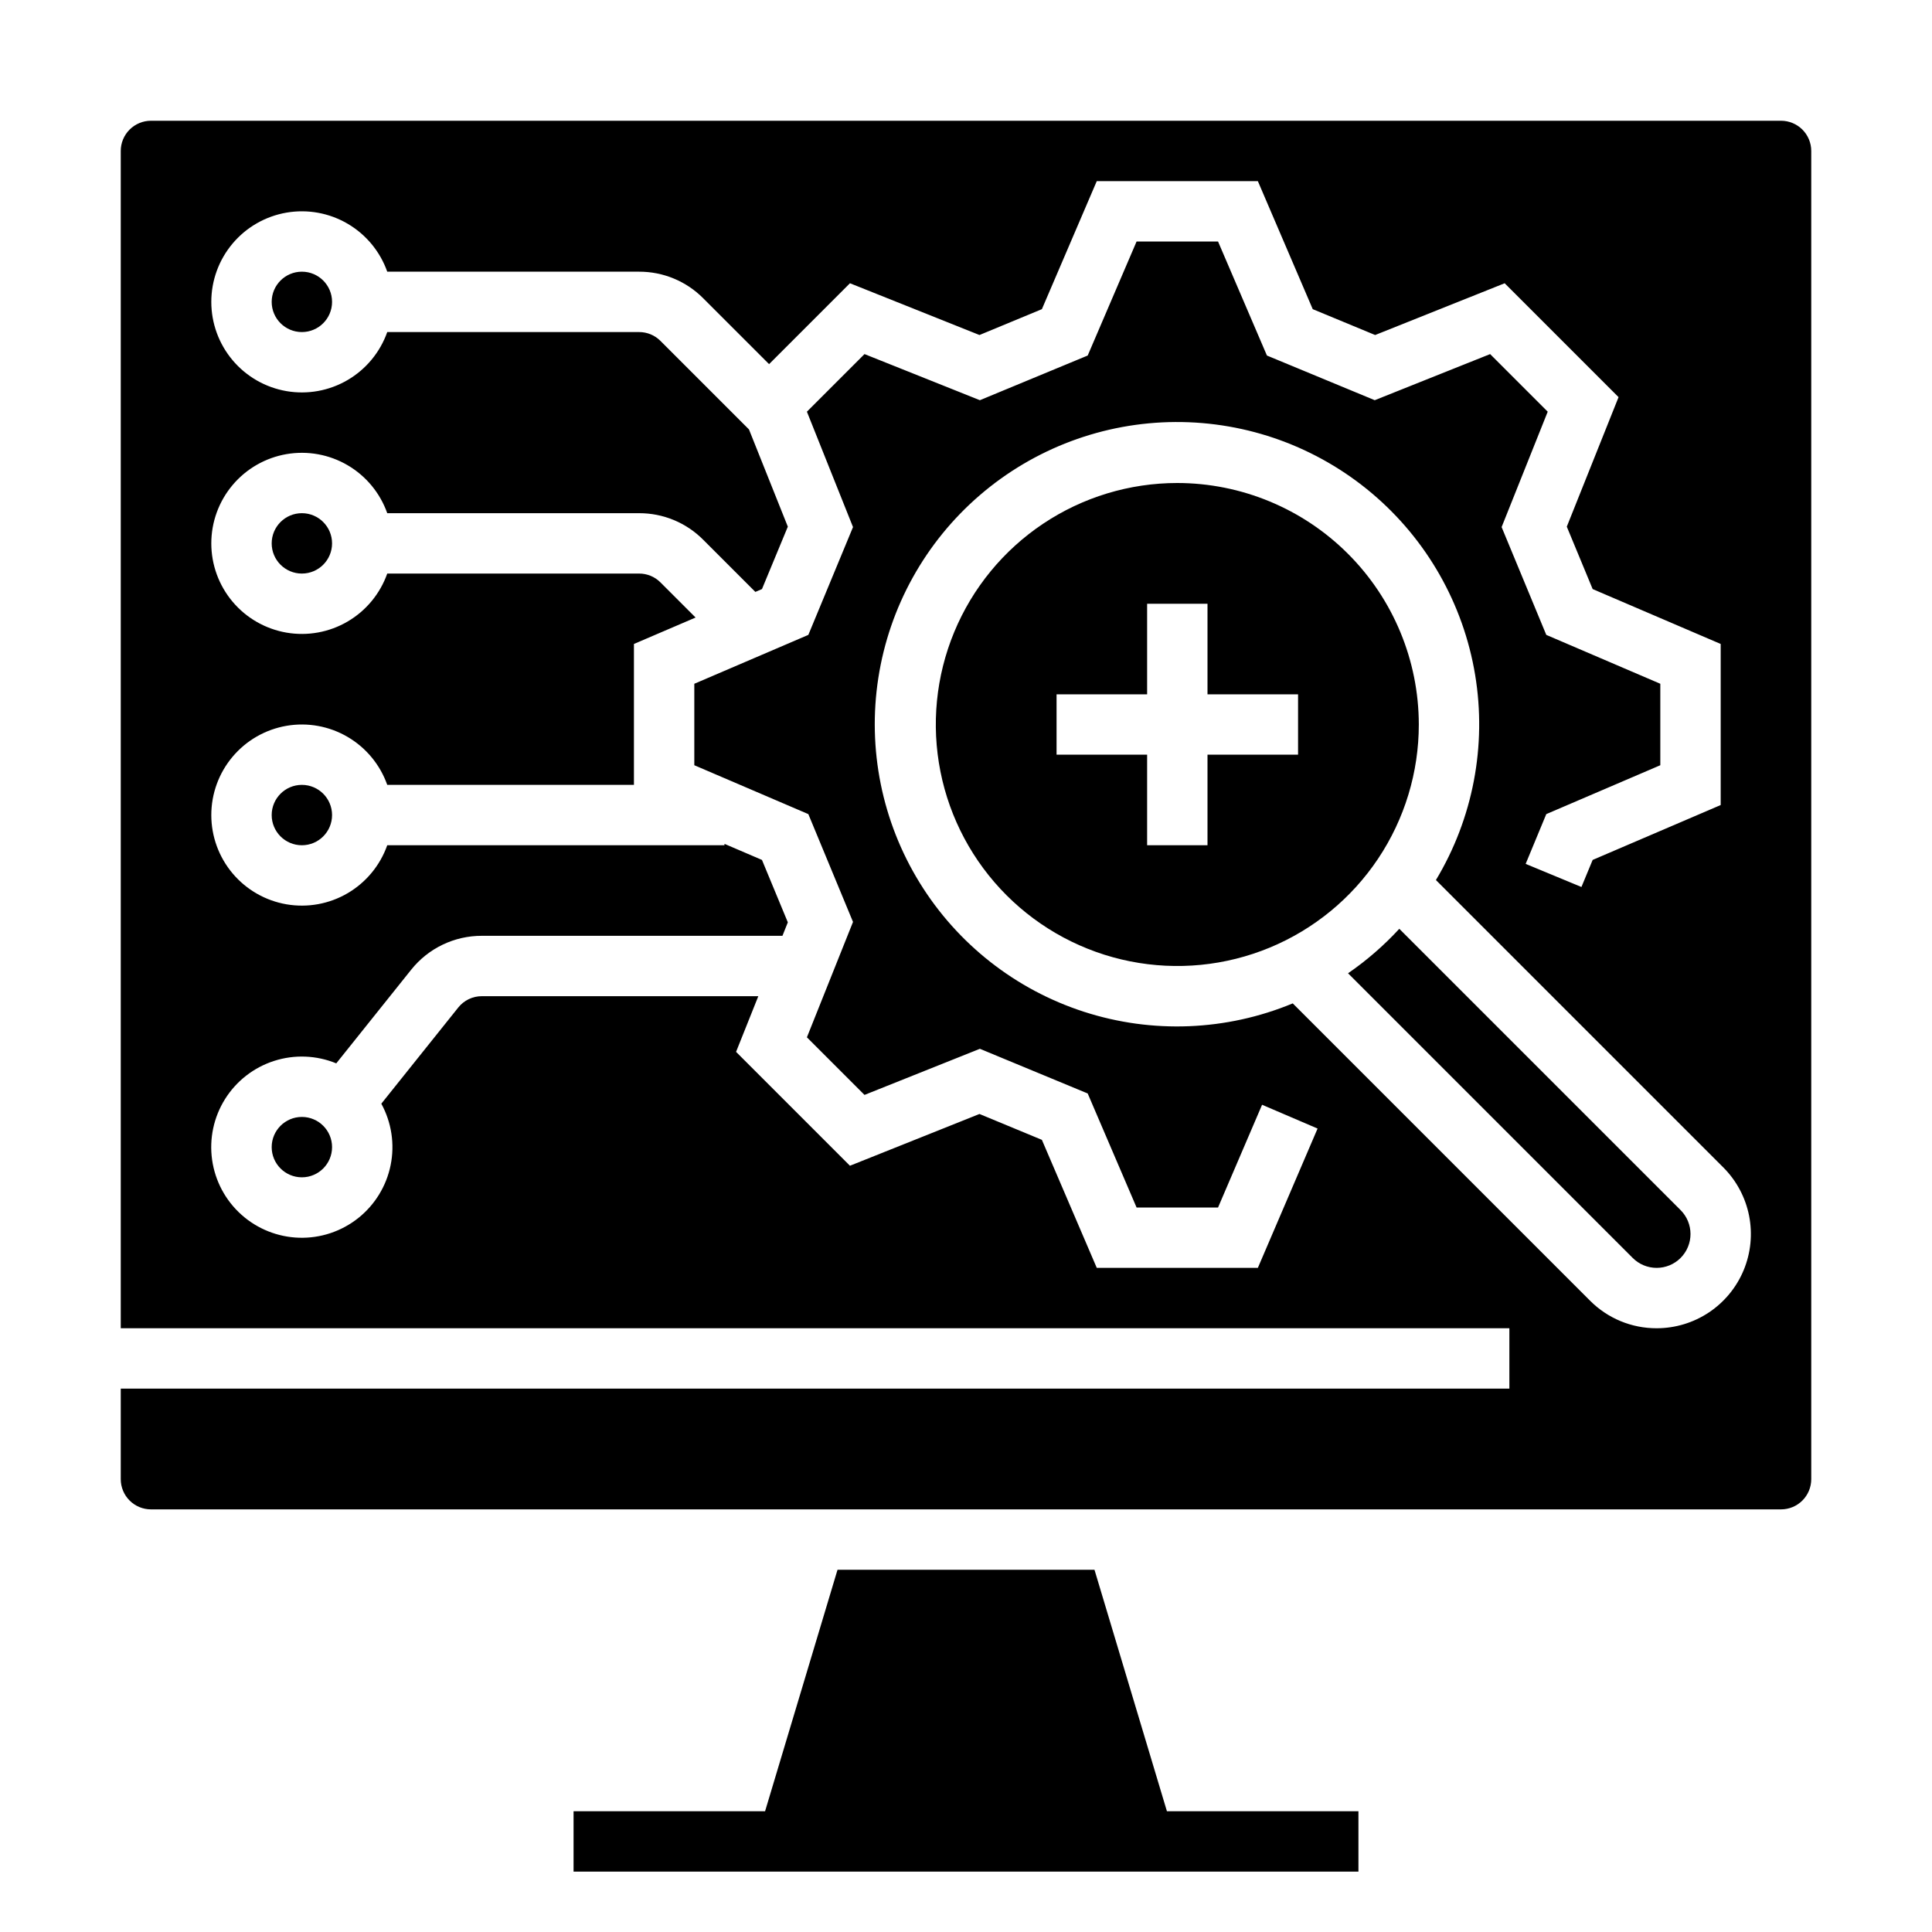
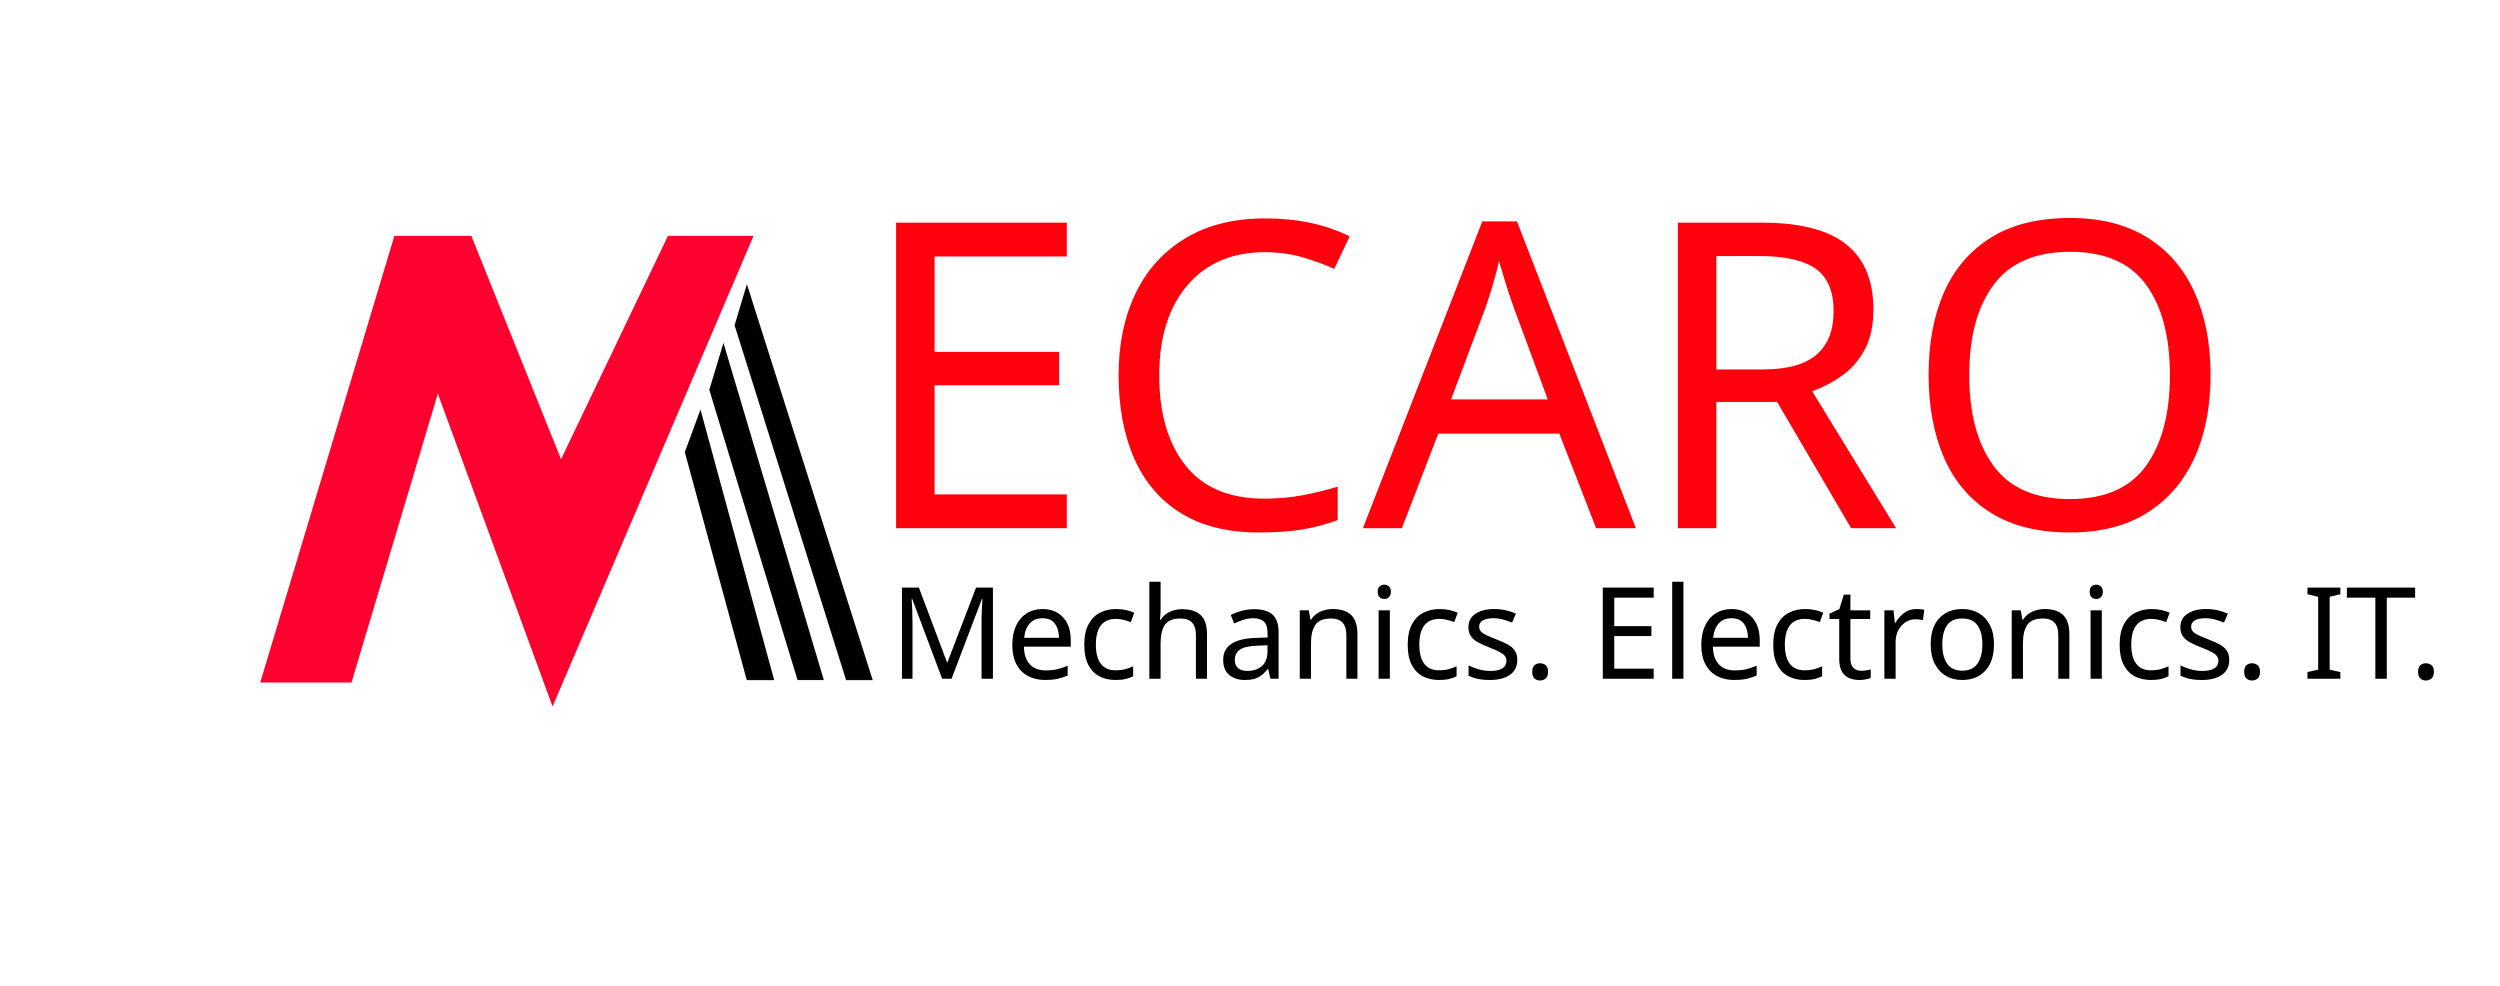
- <svg xmlns="http://www.w3.org/2000/svg" width="512" height="512" viewBox="0 0 512 512" fill="none">
-   <path d="M80 224C84.418 224 88 220.418 88 216C88 211.582 84.418 208 80 208C75.582 208 72 211.582 72 216C72 220.418 75.582 224 80 224Z" fill="black" />
-   <path d="M80 152C84.418 152 88 148.418 88 144C88 139.582 84.418 136 80 136C75.582 136 72 139.582 72 144C72 148.418 75.582 152 80 152Z" fill="black" />
-   <path d="M80 88C84.418 88 88 84.418 88 80C88 75.582 84.418 72 80 72C75.582 72 72 75.582 72 80C72 84.418 75.582 88 80 88Z" fill="black" />
-   <path d="M290.048 416H221.952L202.752 480H152V496H360V480H309.248L290.048 416Z" fill="black" />
-   <path d="M80 312C84.418 312 88 308.418 88 304C88 299.582 84.418 296 80 296C75.582 296 72 299.582 72 304C72 308.418 75.582 312 80 312Z" fill="black" />
-   <path d="M312 128C299.342 128 286.968 131.754 276.444 138.786C265.919 145.818 257.716 155.814 252.872 167.508C248.028 179.203 246.76 192.071 249.23 204.486C251.699 216.901 257.795 228.304 266.745 237.255C275.696 246.205 287.099 252.301 299.514 254.77C311.929 257.24 324.797 255.972 336.492 251.128C348.186 246.284 358.182 238.081 365.214 227.556C372.246 217.032 376 204.658 376 192C375.981 175.032 369.232 158.765 357.234 146.766C345.236 134.768 328.968 128.019 312 128V128ZM344 200H320V224H304V200H280V184H304V160H320V184H344V200Z" fill="black" />
-   <path d="M370.829 246.143C366.755 250.567 362.198 254.52 357.244 257.93L432.686 333.372C433.519 334.205 434.508 334.866 435.596 335.317C436.684 335.768 437.851 336 439.029 336C440.207 336 441.373 335.768 442.462 335.317C443.55 334.866 444.539 334.206 445.372 333.373C446.205 332.54 446.866 331.551 447.317 330.462C447.768 329.374 448 328.208 448 327.03C448 325.852 447.768 324.685 447.317 323.597C446.866 322.508 446.205 321.52 445.373 320.687L370.829 246.143Z" fill="black" />
-   <path d="M472 32H40C37.879 32.002 35.846 32.846 34.346 34.346C32.846 35.846 32.002 37.879 32 40V352H400V368H32V392C32.002 394.121 32.846 396.154 34.346 397.654C35.846 399.154 37.879 399.998 40 400H472C474.121 399.998 476.154 399.154 477.654 397.654C479.154 396.154 479.998 394.121 480 392V40C479.998 37.879 479.154 35.846 477.654 34.346C476.154 32.846 474.121 32.002 472 32V32ZM333.343 336H290.657L276.111 302.07L259.571 295.217L225.245 308.934L195.066 278.754L200.962 264H127.69C126.49 263.997 125.305 264.265 124.223 264.785C123.141 265.305 122.191 266.063 121.444 267.002L101.053 292.49C103.771 297.459 104.644 303.229 103.52 308.779C102.395 314.33 99.345 319.304 94.908 322.823C90.471 326.343 84.933 328.181 79.272 328.012C73.611 327.843 68.192 325.679 63.972 321.902C59.752 318.125 57.004 312.978 56.211 307.37C55.419 301.762 56.635 296.055 59.643 291.257C62.651 286.458 67.259 282.878 72.651 281.148C78.044 279.418 83.875 279.649 89.113 281.802L108.949 257.007C111.192 254.19 114.043 251.916 117.288 250.357C120.533 248.797 124.089 247.991 127.69 248H207.356L208.783 244.429L201.929 227.889L192 223.632V224H102.624C100.737 229.338 97.023 233.836 92.14 236.701C87.257 239.566 81.518 240.612 75.938 239.654C70.358 238.697 65.296 235.798 61.647 231.469C57.998 227.141 55.996 221.661 55.996 216C55.996 210.339 57.998 204.859 61.647 200.531C65.296 196.202 70.358 193.303 75.938 192.346C81.518 191.388 87.257 192.434 92.14 195.299C97.023 198.164 100.737 202.662 102.624 208H168V170.657L184.339 163.653L175.03 154.344C174.289 153.598 173.407 153.007 172.436 152.605C171.465 152.203 170.424 151.997 169.373 152H102.624C100.737 157.338 97.023 161.836 92.14 164.701C87.257 167.566 81.518 168.612 75.938 167.654C70.358 166.697 65.296 163.798 61.647 159.469C57.998 155.141 55.996 149.661 55.996 144C55.996 138.339 57.998 132.859 61.647 128.531C65.296 124.202 70.358 121.303 75.938 120.346C81.518 119.388 87.257 120.434 92.14 123.299C97.023 126.164 100.737 130.662 102.624 136H169.373C172.526 135.991 175.649 136.608 178.562 137.815C181.475 139.021 184.12 140.794 186.343 143.029L200.177 156.863L201.93 156.111L208.783 139.571L198.485 113.799L175.03 90.344C174.289 89.598 173.407 89.007 172.436 88.605C171.465 88.203 170.424 87.997 169.373 88H102.624C100.737 93.338 97.023 97.836 92.14 100.701C87.257 103.566 81.518 104.612 75.938 103.654C70.358 102.697 65.296 99.798 61.647 95.469C57.998 91.141 55.996 85.662 55.996 80C55.996 74.338 57.998 68.859 61.647 64.531C65.296 60.202 70.358 57.303 75.938 56.346C81.518 55.388 87.257 56.434 92.14 59.299C97.023 62.164 100.737 66.662 102.624 72H169.373C172.526 71.991 175.649 72.608 178.562 73.815C181.475 75.021 184.12 76.794 186.343 79.029L203.814 96.499L225.246 75.066L259.571 88.783L276.112 81.93L290.657 48H333.343L347.889 81.93L364.429 88.783L398.755 75.066L428.934 105.246L415.217 139.571L422.071 156.111L456 170.657V213.343L422.07 227.889L419.098 235.062L404.316 228.938L409.781 215.748L440 202.794V181.206L409.782 168.252L397.943 139.681L410.162 109.102L394.898 93.838L364.319 106.057L335.749 94.219L322.794 64H301.206L288.251 94.219L259.681 106.057L229.103 93.838L213.838 109.102L226.057 139.681L214.219 168.252L184 181.206V202.794L214.218 215.748L226.057 244.319L213.838 274.898L229.102 290.162L259.681 277.943L288.251 289.781L301.206 320H322.794L334.465 292.773L349.171 299.078L333.343 336ZM439.029 352C435.749 352.009 432.499 351.367 429.468 350.112C426.438 348.856 423.686 347.012 421.373 344.687L342.593 265.907C325.003 273.203 305.389 273.992 287.269 268.133C269.15 262.274 253.711 250.15 243.723 233.936C233.734 217.723 229.85 198.481 232.767 179.663C235.683 160.844 245.21 143.681 259.637 131.251C274.065 118.822 292.449 111.94 311.492 111.84C330.535 111.741 348.99 118.43 363.547 130.708C378.104 142.985 387.809 160.048 390.923 178.835C394.036 197.622 390.353 216.904 380.535 233.221L456.686 309.372C460.178 312.864 462.557 317.314 463.52 322.157C464.484 327.001 463.989 332.022 462.099 336.585C460.209 341.148 457.009 345.048 452.902 347.792C448.796 350.535 443.968 352 439.029 352V352Z" fill="black" />
+ <svg xmlns="http://www.w3.org/2000/svg" version="1.1" x="0px" y="0px" width="1040px" height="410px" viewBox="0 0 1040 410" style="enable-background:new 0 0 1040 410;" xml:space="preserve">
+   <style type="text/css">
+ 	.st0{fill:#FF002F;stroke:#000000;stroke-miterlimit:10;stroke-opacity:0;}
+ 	.st1{stroke:#050505;stroke-miterlimit:10;}
+ 	.st2{fill:#FF000C;}
+ 	.st3{font-family:'GillSans';}
+ 	.st4{font-size:178px;}
+ 	.st5{font-size:53.077px;}
+ </style>
+   <g id="Layer_2">
+     <path class="st0" d="M196.08,98.13l37.31,92.9c0,0,44.48-92.9,44.48-92.9s35.6,0,35.6,0s-83.6,195.77-83.6,195.77l-47.73-130.13   l-35.92,120.16c0,0-37.96,0-37.96,0c0,0,55.8-185.8,55.8-185.8h33.66" />
+   </g>
+   <g id="Layer_3">
+     <g>
+       <polygon class="st1" points="291.33,172.01 285.4,188.11 311.03,282.43 321.41,282.43   " />
+       <path class="st1" d="M300.95,144.39l-5.36,17.79c0,0,29.14,95.84,36.56,120.24h9.9C334.64,257.54,300.95,144.39,300.95,144.39z" />
+       <path class="st1" d="M310.73,119.9l-4.62,15.41c0,0,38.12,121.3,46.23,147.12h10.03L310.73,119.9z" />
+     </g>
+     <text transform="matrix(1 0 0 1 355.5107 219.7237)" class="st2 st3 st4">ECARO</text>
+     <text transform="matrix(1 0 0 1 370.0566 282.3433)" class="st3 st5">Mechanics. Electronics. IT.</text>
+   </g>
</svg>
